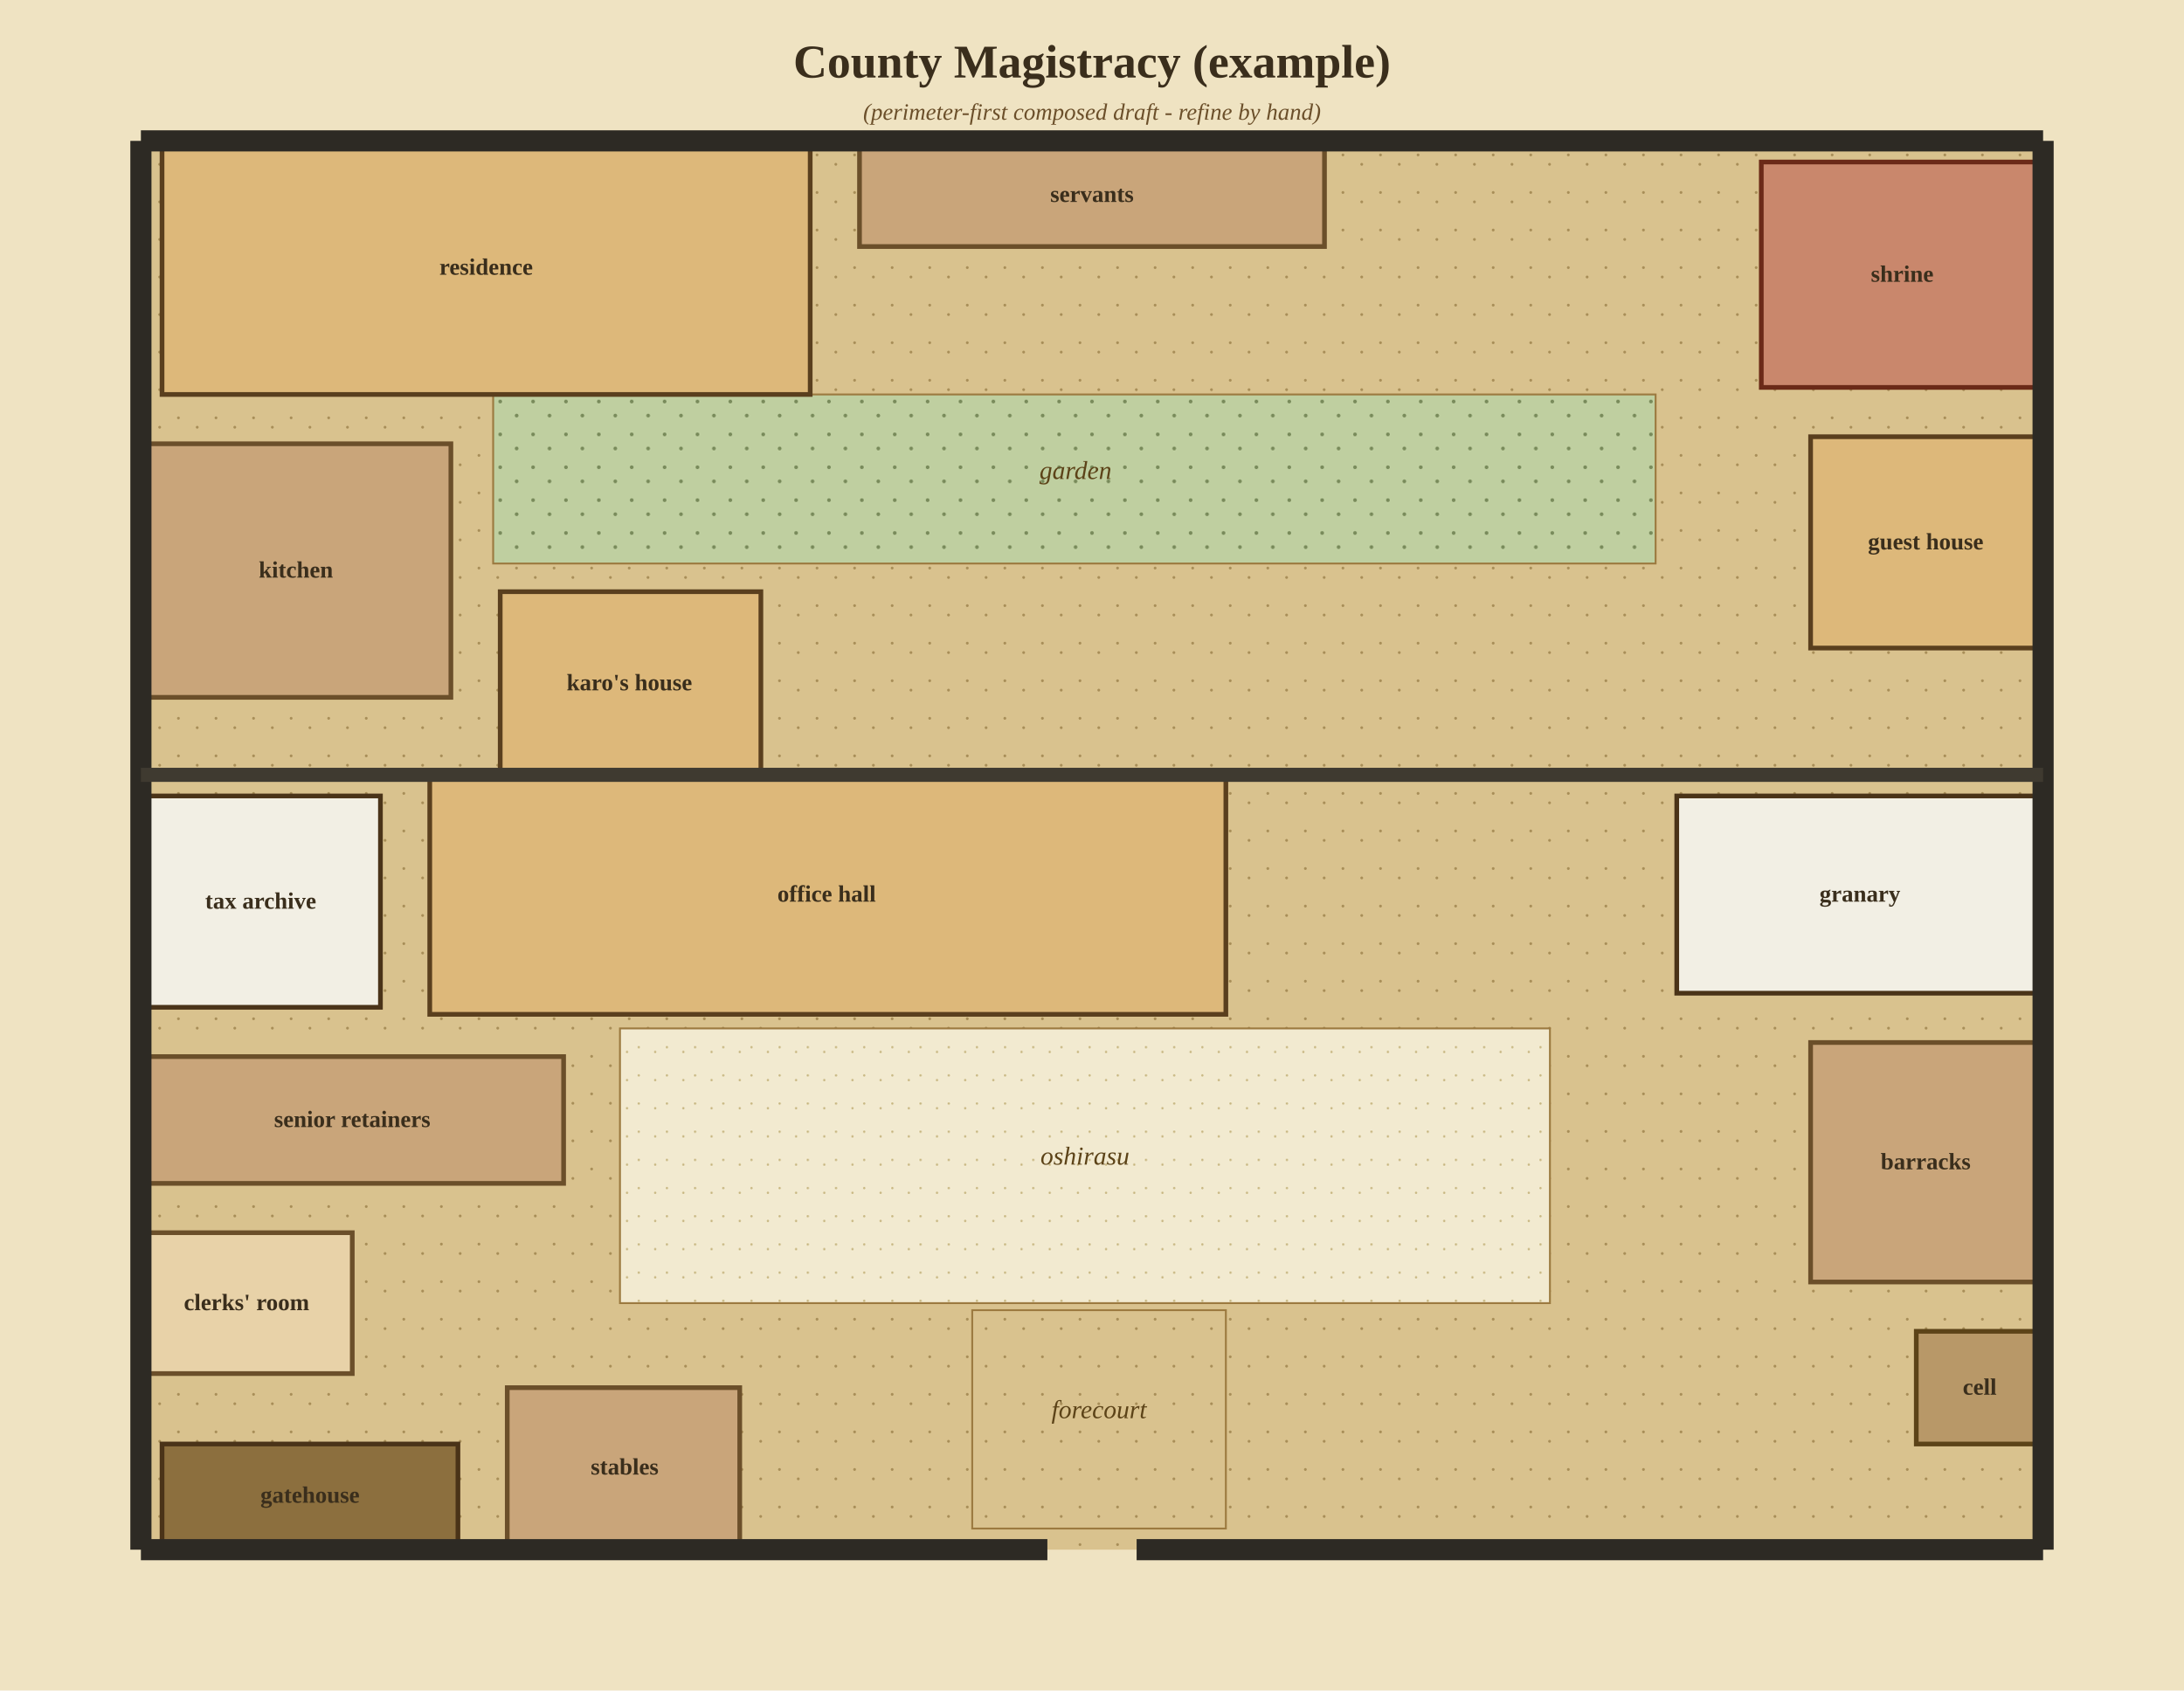
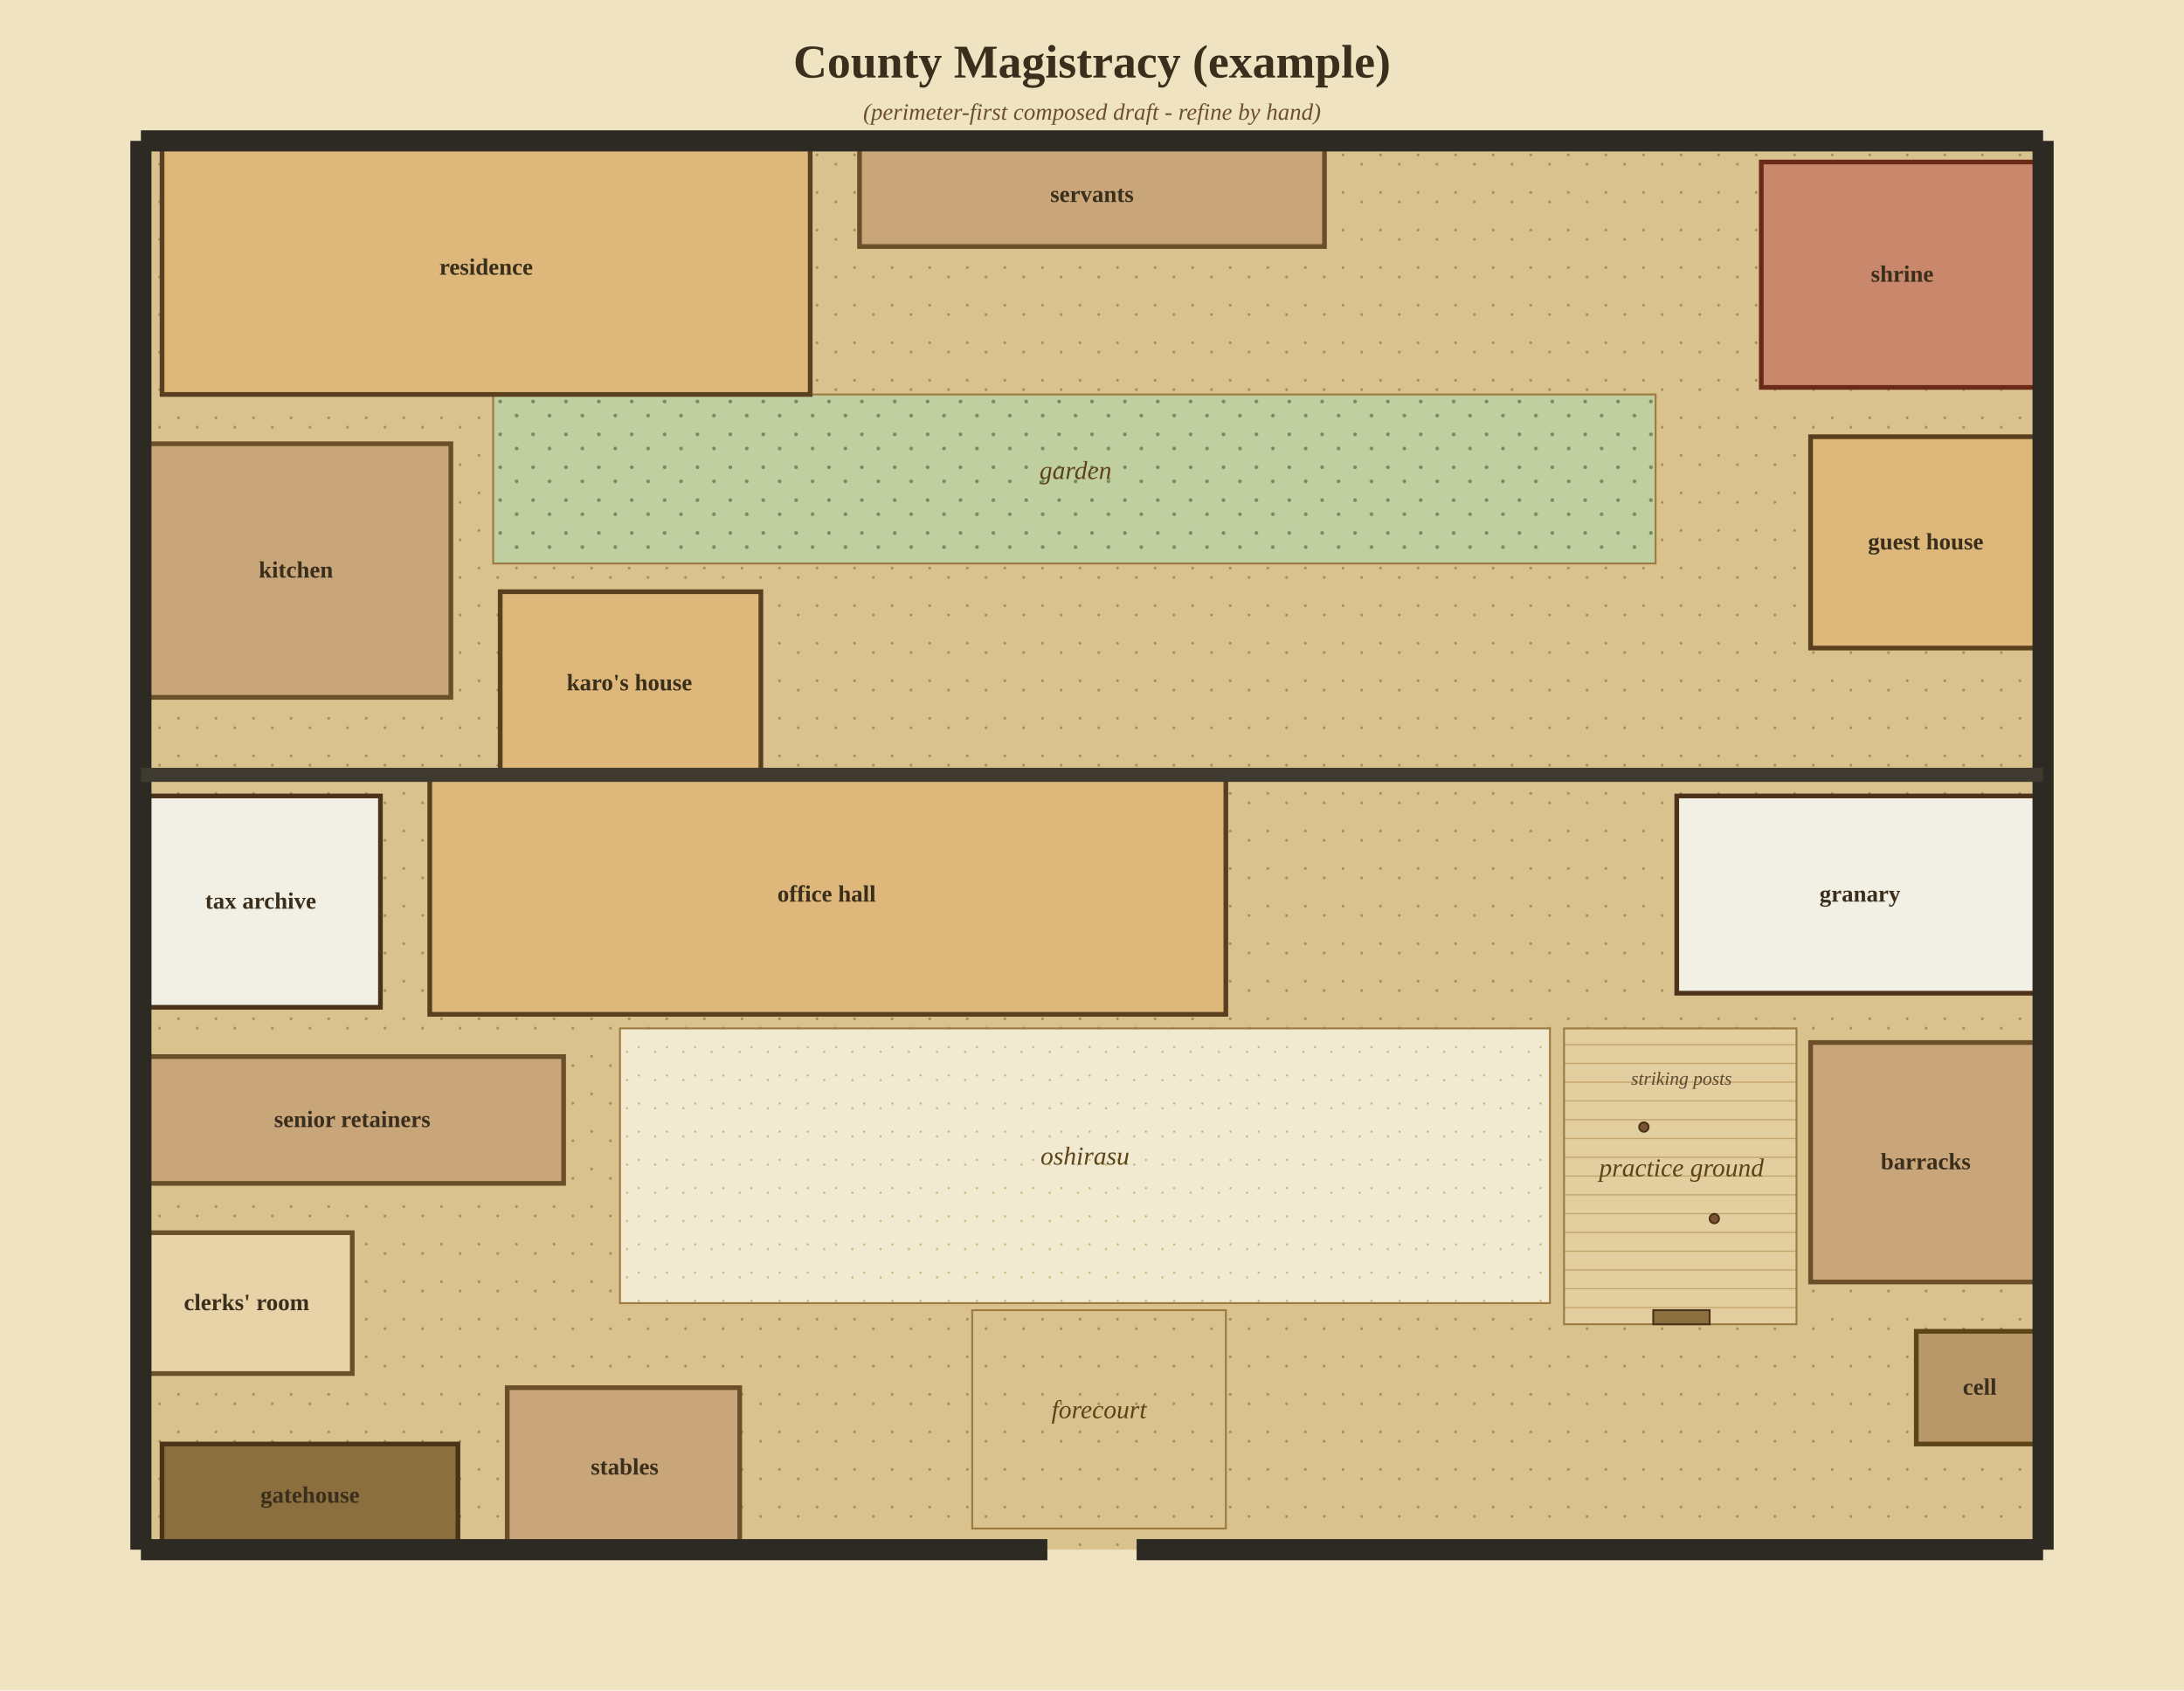
<svg xmlns="http://www.w3.org/2000/svg" viewBox="0 0 930 720" font-family="Georgia, 'Times New Roman', serif">
  <defs>
    <pattern id="court-earth" patternUnits="userSpaceOnUse" width="16" height="16">
      <rect width="16" height="16" fill="#D9C28E" />
      <circle cx="4" cy="6" r="0.6" fill="#A88E58" />
      <circle cx="12" cy="2" r="0.6" fill="#A88E58" />
    </pattern>
    <pattern id="oshirasu-sand" patternUnits="userSpaceOnUse" width="12" height="12">
      <rect width="12" height="12" fill="#F2EAD0" />
      <circle cx="3" cy="4" r="0.5" fill="#C9B884" />
      <circle cx="8" cy="2" r="0.5" fill="#C9B884" />
    </pattern>
    <pattern id="garden-stipple" patternUnits="userSpaceOnUse" width="14" height="14">
      <rect width="14" height="14" fill="#BFCFA0" />
      <circle cx="3" cy="3" r="0.8" fill="#7A8C5C" />
      <circle cx="10" cy="9" r="0.8" fill="#7A8C5C" />
    </pattern>
+     <pattern id="keiko-earth" patternUnits="userSpaceOnUse" width="16" height="16">
+       <rect width="16" height="16" fill="#E2CE9E" />
+       <line x1="0" y1="5" x2="16" y2="5" stroke="#C2A46C" stroke-width="0.5" />
+       <line x1="0" y1="13" x2="16" y2="13" stroke="#C2A46C" stroke-width="0.5" />
+     </pattern>
  </defs>
  <rect x="0" y="0" width="930" height="720" fill="#EFE3C2" />
  <rect x="60" y="60" width="810" height="600" fill="url(#court-earth)" stroke="none" stroke-width="0" />
  <text x="465" y="33" text-anchor="middle" font-size="20" font-weight="bold" fill="#3A2E1C">County Magistracy (example)</text>
  <text x="465" y="51" text-anchor="middle" font-size="10" font-style="italic" fill="#6B4F2A">(perimeter-first composed draft - refine by hand)</text>
  <rect x="210" y="168" width="495" height="72" fill="url(#garden-stipple)" stroke="#9C7A40" stroke-width="0.8" />
  <text x="458" y="204" text-anchor="middle" font-size="11" font-style="italic" fill="#5C4318">garden</text>
  <rect x="264" y="438" width="396" height="117" fill="url(#oshirasu-sand)" stroke="#9C7A40" stroke-width="0.8" />
  <text x="462" y="496" text-anchor="middle" font-size="11" font-style="italic" fill="#5C4318">oshirasu</text>
  <rect x="414" y="558" width="108" height="93" fill="url(#court-earth)" stroke="#9C7A40" stroke-width="0.8" />
  <text x="468" y="604" text-anchor="middle" font-size="11" font-style="italic" fill="#5C4318">forecourt</text>
+   <rect x="666" y="438" width="99" height="126" fill="url(#keiko-earth)" stroke="#9C7A40" stroke-width="0.8" />
+   <text x="716" y="501" text-anchor="middle" font-size="11" font-style="italic" fill="#5C4318">practice ground</text>
+   <rect x="704" y="558" width="24" height="6" fill="#8C6F3E" stroke="#4A3318" stroke-width="0.8" />
+   <text x="716" y="462" text-anchor="middle" font-size="8" font-style="italic" fill="#5C4830">striking posts</text>
+   <circle cx="700" cy="480" r="2" fill="#7A5430" stroke="#4A3318" stroke-width="0.8" />
+   <circle cx="730" cy="519" r="2" fill="#7A5430" stroke="#4A3318" stroke-width="0.8" />
  <rect x="69" y="60" width="276" height="108" fill="#DDB87A" stroke="#5A3F1E" stroke-width="2" />
  <text x="207" y="117" text-anchor="middle" font-size="10" font-weight="bold" fill="#3A2E1C">residence</text>
  <rect x="69" y="615" width="126" height="45" fill="#8C6F3E" stroke="#4A3318" stroke-width="2" />
  <text x="132" y="640" text-anchor="middle" font-size="10" font-weight="bold" fill="#3A2E1C">gatehouse</text>
  <rect x="216" y="591" width="99" height="69" fill="#C9A57A" stroke="#6B4F2A" stroke-width="2" />
  <text x="266" y="628" text-anchor="middle" font-size="10" font-weight="bold" fill="#3A2E1C">stables</text>
  <rect x="366" y="60" width="198" height="45" fill="#C9A57A" stroke="#6B4F2A" stroke-width="2" />
  <text x="465" y="86" text-anchor="middle" font-size="10" font-weight="bold" fill="#3A2E1C">servants</text>
  <rect x="714" y="339" width="156" height="84" fill="#F2EFE4" stroke="#4A3318" stroke-width="2" />
  <text x="792" y="384" text-anchor="middle" font-size="10" font-weight="bold" fill="#3A2E1C">granary</text>
  <rect x="60" y="339" width="102" height="90" fill="#F2EFE4" stroke="#4A3318" stroke-width="2" />
  <text x="111" y="387" text-anchor="middle" font-size="10" font-weight="bold" fill="#3A2E1C">tax archive</text>
  <rect x="60" y="189" width="132" height="108" fill="#C9A57A" stroke="#6B4F2A" stroke-width="2" />
  <text x="126" y="246" text-anchor="middle" font-size="10" font-weight="bold" fill="#3A2E1C">kitchen</text>
  <rect x="750" y="69" width="120" height="96" fill="#C9876C" stroke="#6B2A18" stroke-width="2" />
  <text x="810" y="120" text-anchor="middle" font-size="10" font-weight="bold" fill="#3A2E1C">shrine</text>
  <rect x="771" y="444" width="99" height="102" fill="#C9A57A" stroke="#6B4F2A" stroke-width="2" />
  <text x="820" y="498" text-anchor="middle" font-size="10" font-weight="bold" fill="#3A2E1C">barracks</text>
  <rect x="60" y="450" width="180" height="54" fill="#C9A57A" stroke="#6B4F2A" stroke-width="2" />
  <text x="150" y="480" text-anchor="middle" font-size="10" font-weight="bold" fill="#3A2E1C">senior retainers</text>
  <rect x="771" y="186" width="99" height="90" fill="#DDB87A" stroke="#5A3F1E" stroke-width="2" />
  <text x="820" y="234" text-anchor="middle" font-size="10" font-weight="bold" fill="#3A2E1C">guest house</text>
  <rect x="60" y="525" width="90" height="60" fill="#E8D2A8" stroke="#6B4F2A" stroke-width="2" />
  <text x="105" y="558" text-anchor="middle" font-size="10" font-weight="bold" fill="#3A2E1C">clerks' room</text>
  <rect x="816" y="567" width="54" height="48" fill="#B89868" stroke="#5C4318" stroke-width="2" />
  <text x="843" y="594" text-anchor="middle" font-size="10" font-weight="bold" fill="#3A2E1C">cell</text>
  <rect x="183" y="330" width="339" height="102" fill="#DDB87A" stroke="#5A3F1E" stroke-width="2" />
  <text x="352" y="384" text-anchor="middle" font-size="10" font-weight="bold" fill="#3A2E1C">office hall</text>
  <rect x="213" y="252" width="111" height="78" fill="#DDB87A" stroke="#5A3F1E" stroke-width="2" />
  <text x="268" y="294" text-anchor="middle" font-size="10" font-weight="bold" fill="#3A2E1C">karo's house</text>
  <line x1="60" y1="60" x2="870" y2="60" stroke="#2D2A24" stroke-width="9" />
  <line x1="60" y1="60" x2="60" y2="660" stroke="#2D2A24" stroke-width="9" />
  <line x1="870" y1="60" x2="870" y2="660" stroke="#2D2A24" stroke-width="9" />
  <line x1="60" y1="660" x2="446" y2="660" stroke="#2D2A24" stroke-width="9" />
  <line x1="484" y1="660" x2="870" y2="660" stroke="#2D2A24" stroke-width="9" />
  <line x1="60" y1="330" x2="870" y2="330" stroke="#3F3A30" stroke-width="6" />
</svg>
